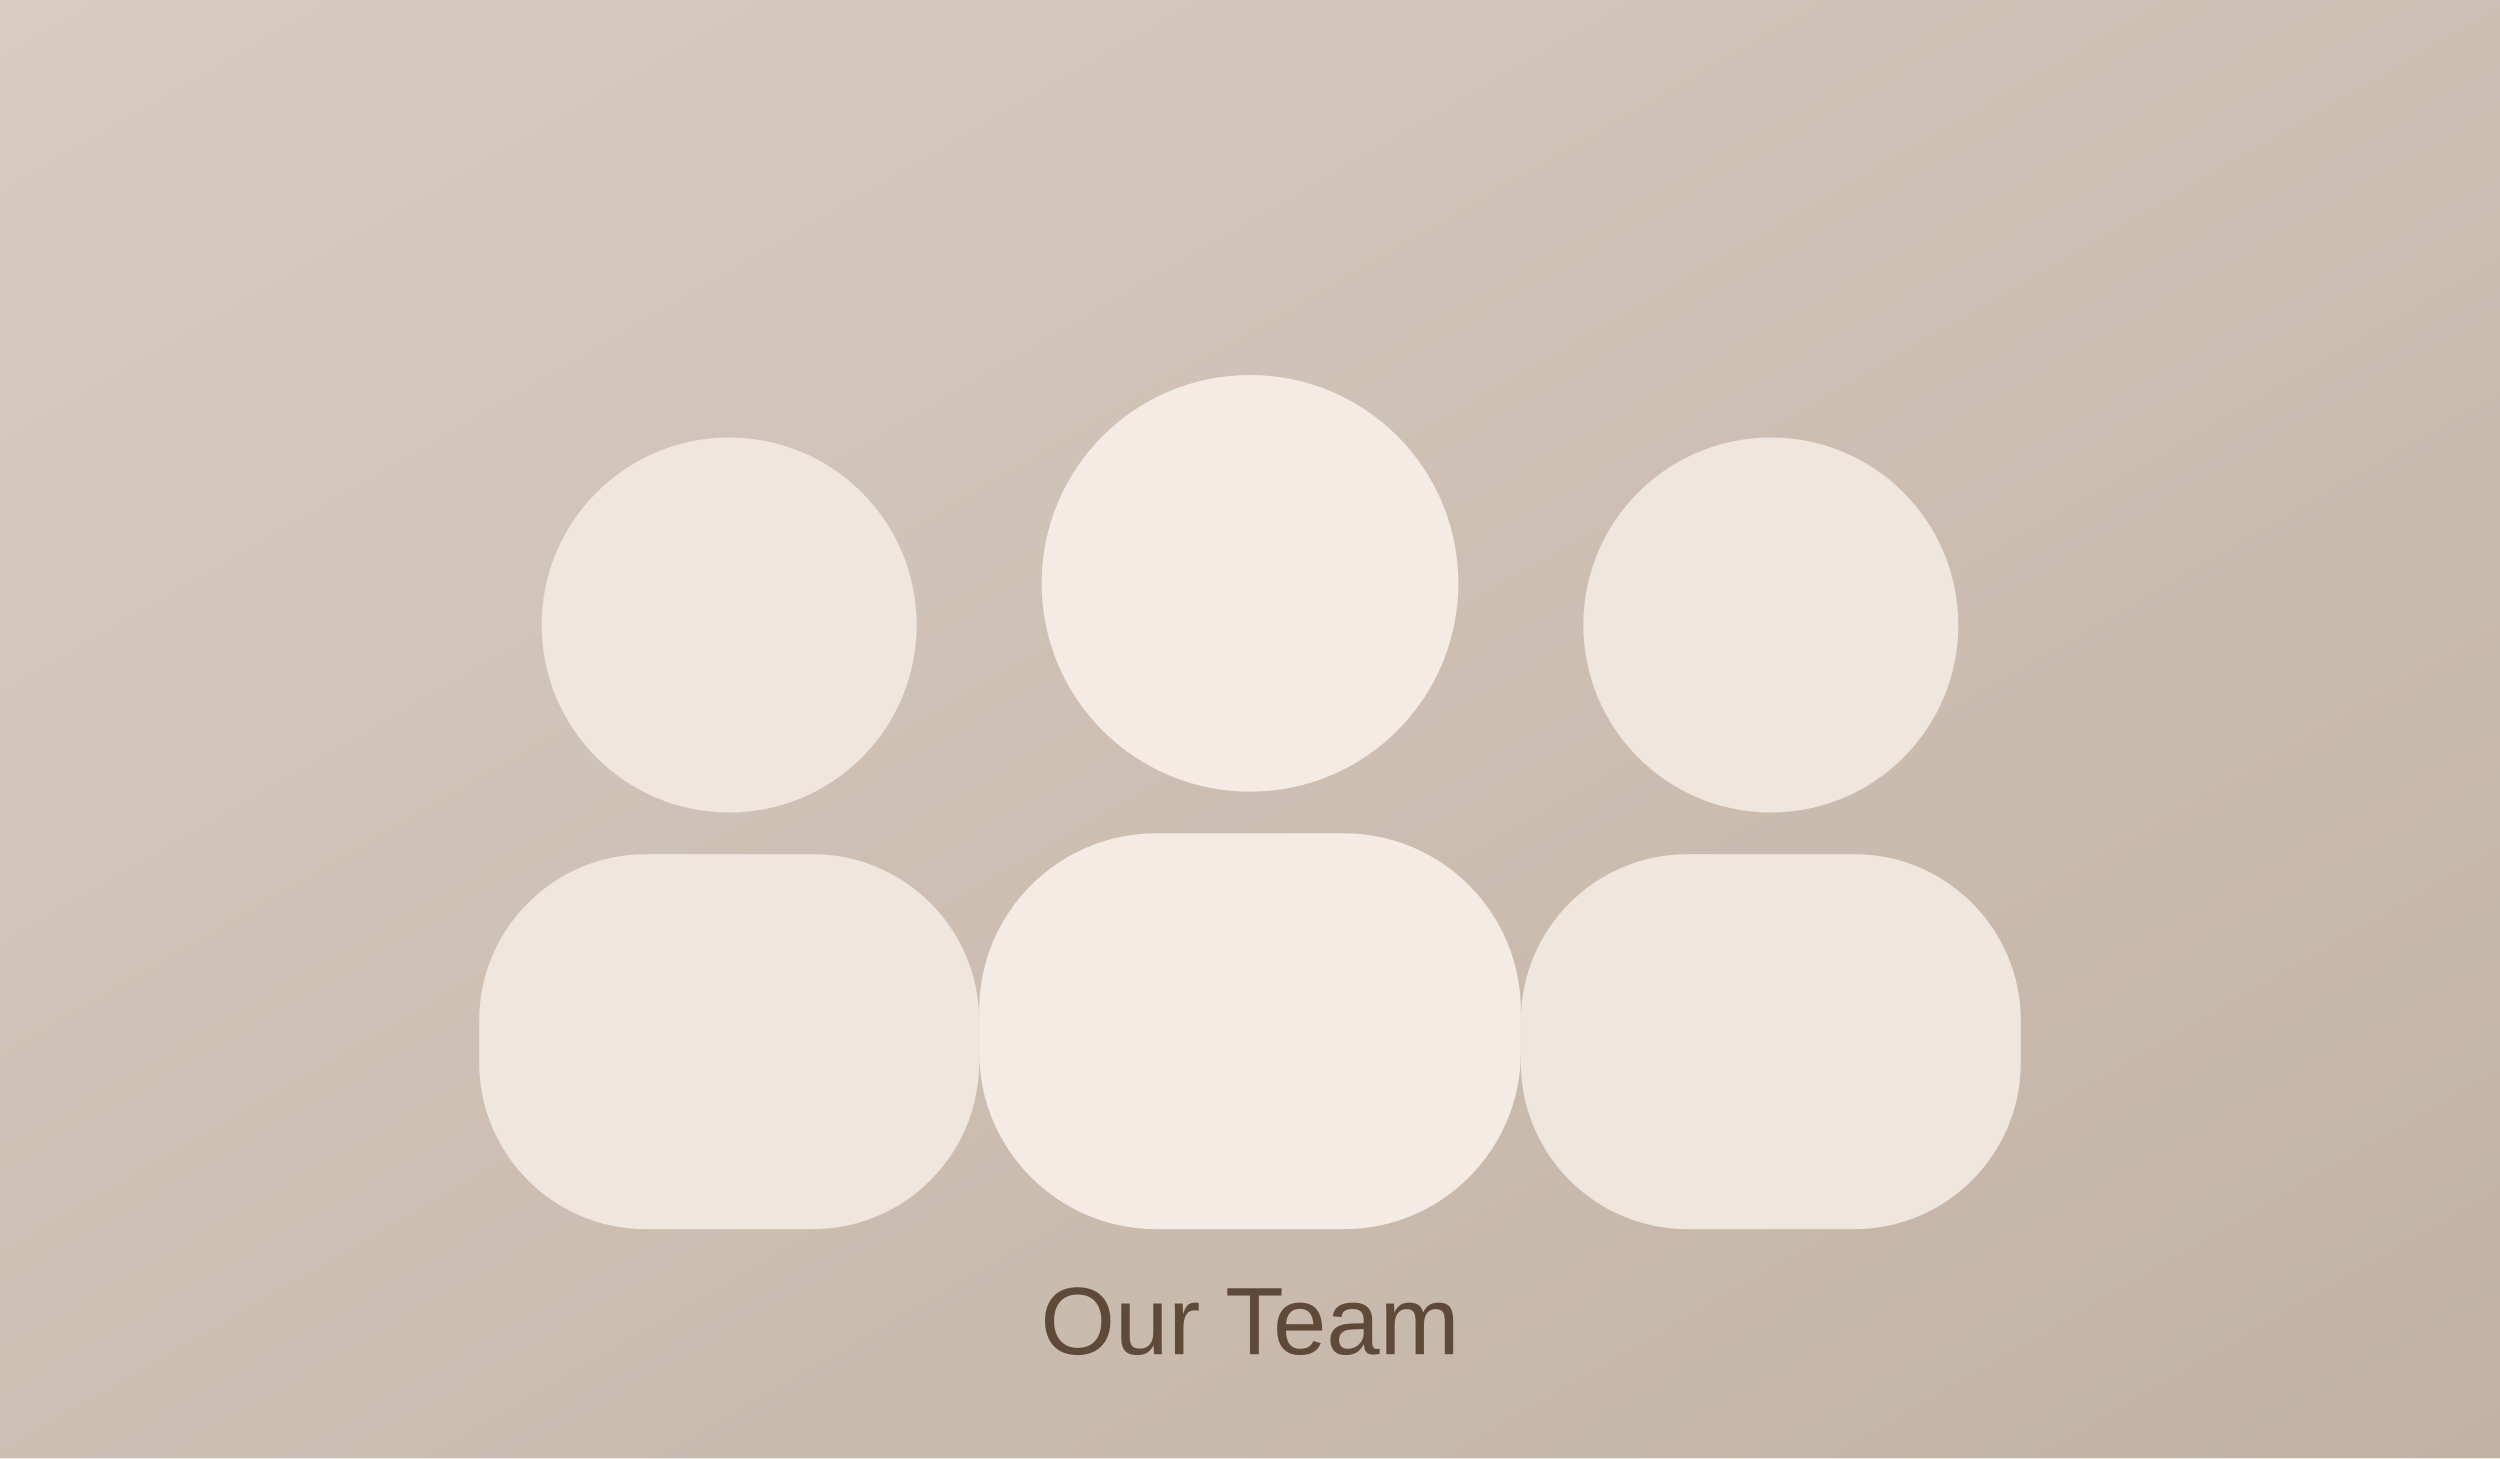
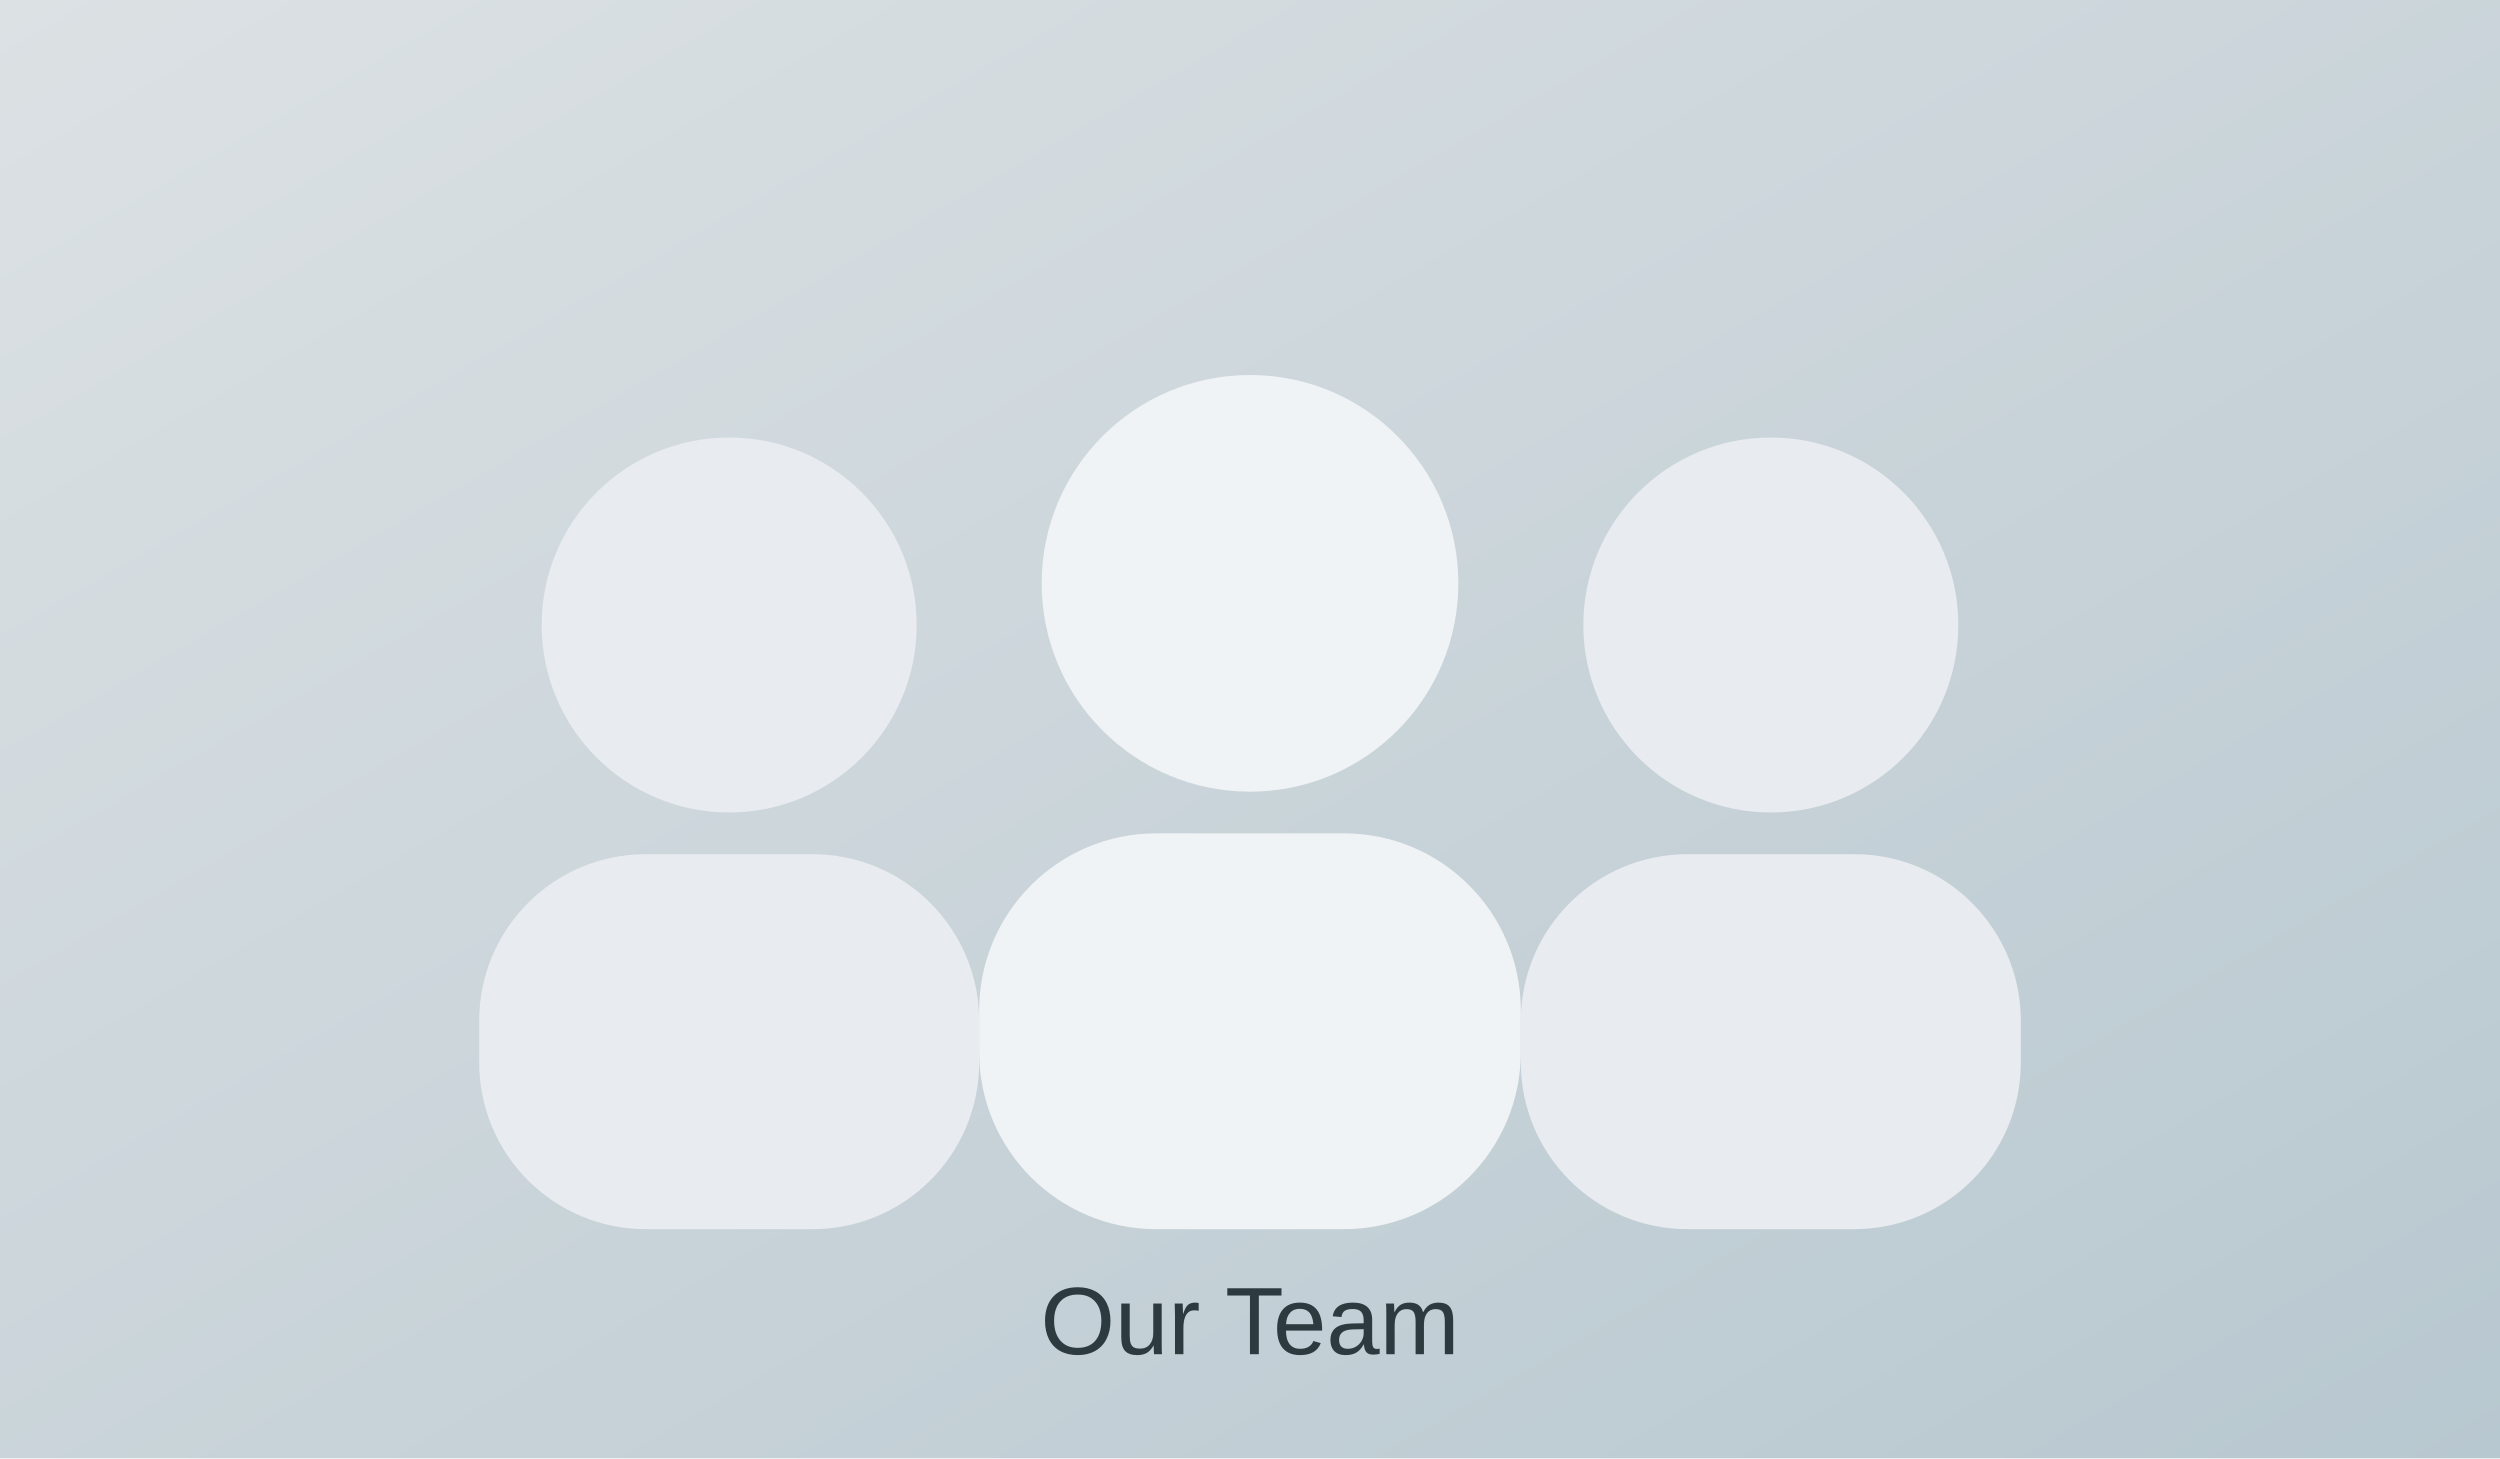
<svg xmlns="http://www.w3.org/2000/svg" width="1200" height="700" viewBox="0 0 1200 700" role="img" aria-labelledby="title desc">
  <defs>
    <linearGradient id="bg" x1="0" y1="0" x2="1" y2="1">
-       <stop offset="0%" stop-color="#d8ccc1" />
-       <stop offset="100%" stop-color="#c1b2a4" />
+       <stop offset="0%" stop-color="#dce1e4" />
+       <stop offset="100%" stop-color="#b8c8d0" />
    </linearGradient>
  </defs>
  <rect width="1200" height="700" fill="url(#bg)" />
-   <circle cx="350" cy="300" r="90" fill="#efe6de" />
-   <circle cx="600" cy="280" r="100" fill="#f4ece4" />
-   <circle cx="850" cy="300" r="90" fill="#efe6de" />
-   <rect x="230" y="410" width="240" height="180" rx="80" fill="#efe6de" />
-   <rect x="470" y="400" width="260" height="190" rx="85" fill="#f4ece4" />
-   <rect x="730" y="410" width="240" height="180" rx="80" fill="#efe6de" />
-   <text x="600" y="650" text-anchor="middle" font-family="Arial, sans-serif" font-size="46" fill="#5f4a3a">Our Team</text>
+   <circle cx="350" cy="300" r="90" fill="#e8ebef" />
+   <circle cx="600" cy="280" r="100" fill="#f0f3f5" />
+   <circle cx="850" cy="300" r="90" fill="#e8ebef" />
+   <rect x="230" y="410" width="240" height="180" rx="80" fill="#e8ebef" />
+   <rect x="470" y="400" width="260" height="190" rx="85" fill="#f0f3f5" />
+   <rect x="730" y="410" width="240" height="180" rx="80" fill="#e8ebef" />
+   <text x="600" y="650" text-anchor="middle" font-family="Arial, sans-serif" font-size="46" fill="#2d3a3f">Our Team</text>
</svg>
